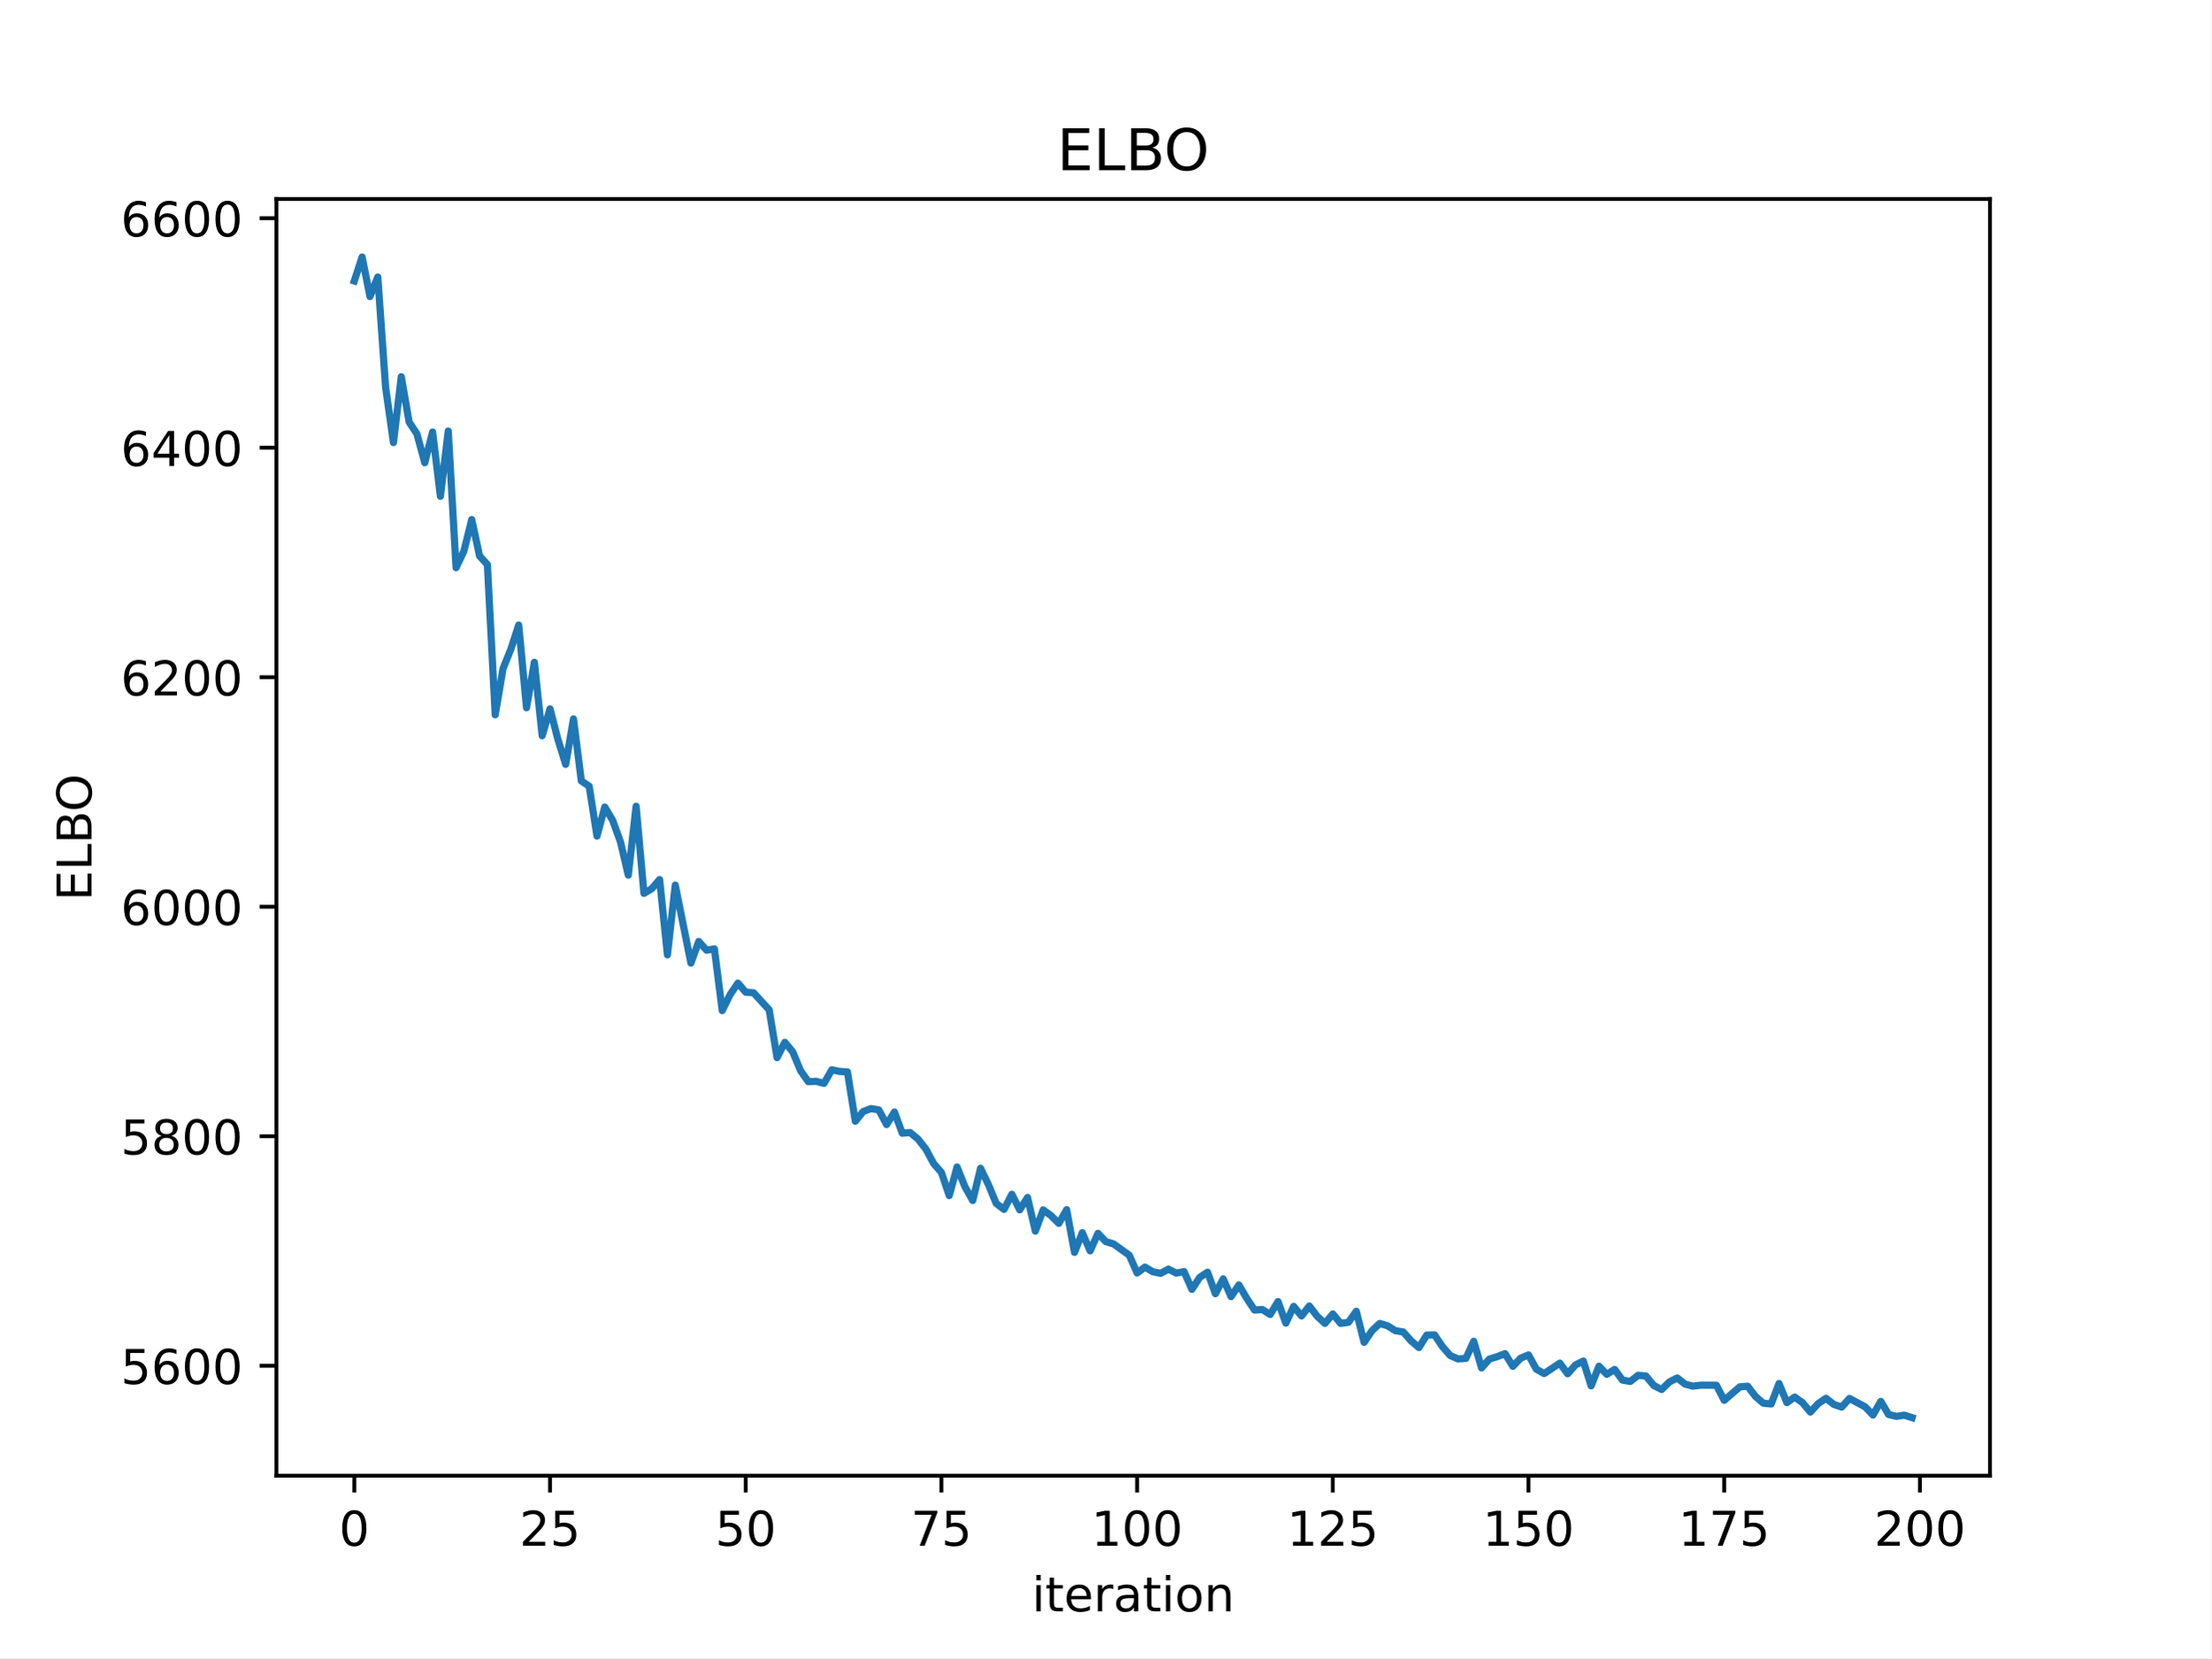
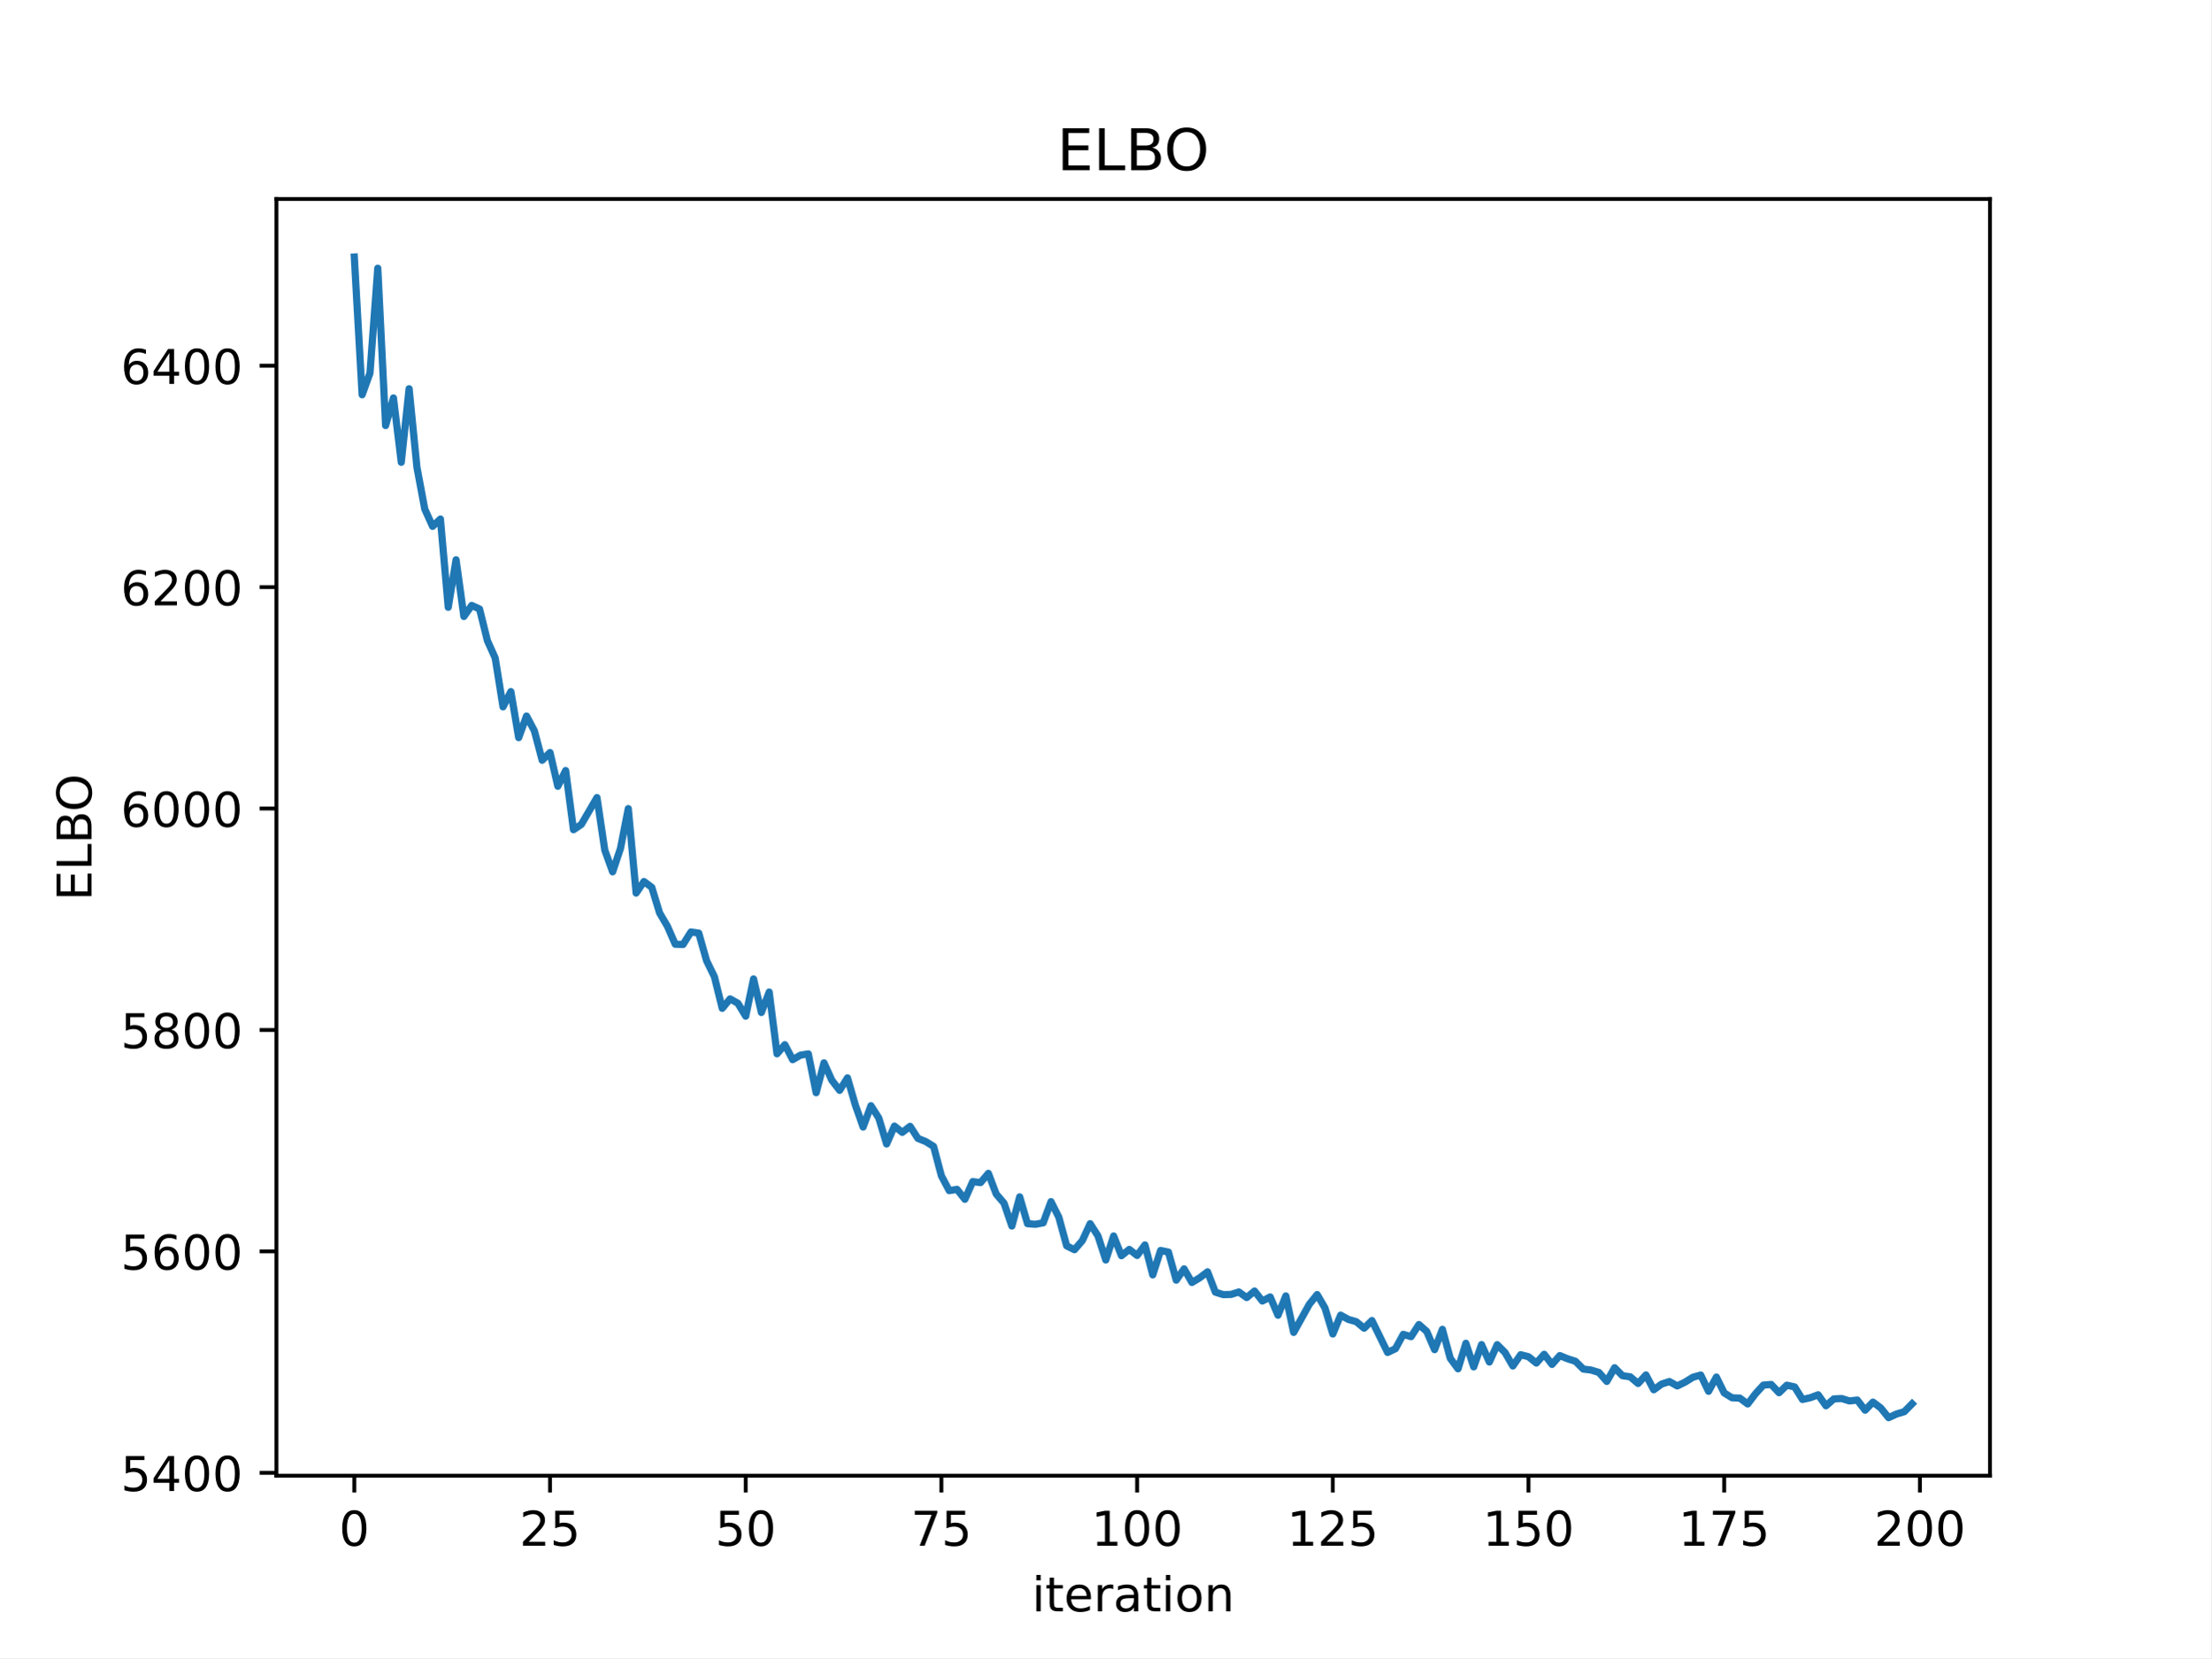
<svg xmlns="http://www.w3.org/2000/svg" xmlns:xlink="http://www.w3.org/1999/xlink" width="460.8pt" height="345.6pt" viewBox="0 0 460.8 345.6" version="1.1">
  <defs>
    <style type="text/css">*{stroke-linejoin: round; stroke-linecap: butt}</style>
  </defs>
  <g id="figure_1">
    <g id="patch_1">
      <path d="M 0 345.6  L 460.8 345.6  L 460.8 0  L 0 0  z " style="fill: #ffffff" />
    </g>
    <g id="axes_1">
      <g id="patch_2">
        <path d="M 57.6 307.584  L 414.72 307.584  L 414.72 41.472  L 57.6 41.472  z " style="fill: #ffffff" />
      </g>
      <g id="matplotlib.axis_1">
        <g id="xtick_1">
          <g id="line2d_1">
            <defs>
-               <path id="m1dc0c89820" d="M 0 0  L 0 3.5  " style="stroke: #000000; stroke-width: 0.8" />
+               <path id="md4ad6febe3" d="M 0 0  L 0 3.5  " style="stroke: #000000; stroke-width: 0.8" />
            </defs>
            <g>
-               <use xlink:href="#m1dc0c89820" x="73.833" y="307.584" style="stroke: #000000; stroke-width: 0.8" />
+               <use xlink:href="#md4ad6febe3" x="73.833" y="307.584" style="stroke: #000000; stroke-width: 0.8" />
            </g>
          </g>
          <g id="text_1">
            <g transform="translate(70.65148 322.1824) scale(0.1 -0.1)">
              <defs>
                <path id="DejaVuSans-30" d="M 2034 4250  Q 1547 4250 1301 3770  Q 1056 3291 1056 2328  Q 1056 1369 1301 889  Q 1547 409 2034 409  Q 2525 409 2770 889  Q 3016 1369 3016 2328  Q 3016 3291 2770 3770  Q 2525 4250 2034 4250  z M 2034 4750  Q 2819 4750 3233 4129  Q 3647 3509 3647 2328  Q 3647 1150 3233 529  Q 2819 -91 2034 -91  Q 1250 -91 836 529  Q 422 1150 422 2328  Q 422 3509 836 4129  Q 1250 4750 2034 4750  z " transform="scale(0.015625)" />
              </defs>
              <use xlink:href="#DejaVuSans-30" />
            </g>
          </g>
        </g>
        <g id="xtick_2">
          <g id="line2d_2">
            <g>
-               <use xlink:href="#m1dc0c89820" x="114.618" y="307.584" style="stroke: #000000; stroke-width: 0.8" />
+               <use xlink:href="#md4ad6febe3" x="114.618" y="307.584" style="stroke: #000000; stroke-width: 0.8" />
            </g>
          </g>
          <g id="text_2">
            <g transform="translate(108.256 322.1824) scale(0.1 -0.1)">
              <defs>
                <path id="DejaVuSans-32" d="M 1228 531  L 3431 531  L 3431 0  L 469 0  L 469 531  Q 828 903 1448 1529  Q 2069 2156 2228 2338  Q 2531 2678 2651 2914  Q 2772 3150 2772 3378  Q 2772 3750 2511 3984  Q 2250 4219 1831 4219  Q 1534 4219 1204 4116  Q 875 4013 500 3803  L 500 4441  Q 881 4594 1212 4672  Q 1544 4750 1819 4750  Q 2544 4750 2975 4387  Q 3406 4025 3406 3419  Q 3406 3131 3298 2873  Q 3191 2616 2906 2266  Q 2828 2175 2409 1742  Q 1991 1309 1228 531  z " transform="scale(0.015625)" />
                <path id="DejaVuSans-35" d="M 691 4666  L 3169 4666  L 3169 4134  L 1269 4134  L 1269 2991  Q 1406 3038 1543 3061  Q 1681 3084 1819 3084  Q 2600 3084 3056 2656  Q 3513 2228 3513 1497  Q 3513 744 3044 326  Q 2575 -91 1722 -91  Q 1428 -91 1123 -41  Q 819 9 494 109  L 494 744  Q 775 591 1075 516  Q 1375 441 1709 441  Q 2250 441 2565 725  Q 2881 1009 2881 1497  Q 2881 1984 2565 2268  Q 2250 2553 1709 2553  Q 1456 2553 1204 2497  Q 953 2441 691 2322  L 691 4666  z " transform="scale(0.015625)" />
              </defs>
              <use xlink:href="#DejaVuSans-32" />
              <use xlink:href="#DejaVuSans-35" transform="translate(63.62305 0)" />
            </g>
          </g>
        </g>
        <g id="xtick_3">
          <g id="line2d_3">
            <g>
-               <use xlink:href="#m1dc0c89820" x="155.404" y="307.584" style="stroke: #000000; stroke-width: 0.8" />
+               <use xlink:href="#md4ad6febe3" x="155.404" y="307.584" style="stroke: #000000; stroke-width: 0.8" />
            </g>
          </g>
          <g id="text_3">
            <g transform="translate(149.0417 322.1824) scale(0.1 -0.1)">
              <use xlink:href="#DejaVuSans-35" />
              <use xlink:href="#DejaVuSans-30" transform="translate(63.62305 0)" />
            </g>
          </g>
        </g>
        <g id="xtick_4">
          <g id="line2d_4">
            <g>
-               <use xlink:href="#m1dc0c89820" x="196.19" y="307.584" style="stroke: #000000; stroke-width: 0.8" />
+               <use xlink:href="#md4ad6febe3" x="196.19" y="307.584" style="stroke: #000000; stroke-width: 0.8" />
            </g>
          </g>
          <g id="text_4">
            <g transform="translate(189.8275 322.1824) scale(0.1 -0.1)">
              <defs>
                <path id="DejaVuSans-37" d="M 525 4666  L 3525 4666  L 3525 4397  L 1831 0  L 1172 0  L 2766 4134  L 525 4134  L 525 4666  z " transform="scale(0.015625)" />
              </defs>
              <use xlink:href="#DejaVuSans-37" />
              <use xlink:href="#DejaVuSans-35" transform="translate(63.62305 0)" />
            </g>
          </g>
        </g>
        <g id="xtick_5">
          <g id="line2d_5">
            <g>
-               <use xlink:href="#m1dc0c89820" x="236.976" y="307.584" style="stroke: #000000; stroke-width: 0.8" />
+               <use xlink:href="#md4ad6febe3" x="236.976" y="307.584" style="stroke: #000000; stroke-width: 0.8" />
            </g>
          </g>
          <g id="text_5">
            <g transform="translate(227.432 322.1824) scale(0.1 -0.1)">
              <defs>
                <path id="DejaVuSans-31" d="M 794 531  L 1825 531  L 1825 4091  L 703 3866  L 703 4441  L 1819 4666  L 2450 4666  L 2450 531  L 3481 531  L 3481 0  L 794 0  L 794 531  z " transform="scale(0.015625)" />
              </defs>
              <use xlink:href="#DejaVuSans-31" />
              <use xlink:href="#DejaVuSans-30" transform="translate(63.62305 0)" />
              <use xlink:href="#DejaVuSans-30" transform="translate(127.2461 0)" />
            </g>
          </g>
        </g>
        <g id="xtick_6">
          <g id="line2d_6">
            <g>
-               <use xlink:href="#m1dc0c89820" x="277.761" y="307.584" style="stroke: #000000; stroke-width: 0.8" />
+               <use xlink:href="#md4ad6febe3" x="277.761" y="307.584" style="stroke: #000000; stroke-width: 0.8" />
            </g>
          </g>
          <g id="text_6">
            <g transform="translate(268.2177 322.1824) scale(0.1 -0.1)">
              <use xlink:href="#DejaVuSans-31" />
              <use xlink:href="#DejaVuSans-32" transform="translate(63.62305 0)" />
              <use xlink:href="#DejaVuSans-35" transform="translate(127.2461 0)" />
            </g>
          </g>
        </g>
        <g id="xtick_7">
          <g id="line2d_7">
            <g>
-               <use xlink:href="#m1dc0c89820" x="318.547" y="307.584" style="stroke: #000000; stroke-width: 0.8" />
+               <use xlink:href="#md4ad6febe3" x="318.547" y="307.584" style="stroke: #000000; stroke-width: 0.8" />
            </g>
          </g>
          <g id="text_7">
            <g transform="translate(309.0035 322.1824) scale(0.1 -0.1)">
              <use xlink:href="#DejaVuSans-31" />
              <use xlink:href="#DejaVuSans-35" transform="translate(63.62305 0)" />
              <use xlink:href="#DejaVuSans-30" transform="translate(127.2461 0)" />
            </g>
          </g>
        </g>
        <g id="xtick_8">
          <g id="line2d_8">
            <g>
-               <use xlink:href="#m1dc0c89820" x="359.333" y="307.584" style="stroke: #000000; stroke-width: 0.8" />
+               <use xlink:href="#md4ad6febe3" x="359.333" y="307.584" style="stroke: #000000; stroke-width: 0.8" />
            </g>
          </g>
          <g id="text_8">
            <g transform="translate(349.7892 322.1824) scale(0.1 -0.1)">
              <use xlink:href="#DejaVuSans-31" />
              <use xlink:href="#DejaVuSans-37" transform="translate(63.62305 0)" />
              <use xlink:href="#DejaVuSans-35" transform="translate(127.2461 0)" />
            </g>
          </g>
        </g>
        <g id="xtick_9">
          <g id="line2d_9">
            <g>
-               <use xlink:href="#m1dc0c89820" x="400.119" y="307.584" style="stroke: #000000; stroke-width: 0.8" />
+               <use xlink:href="#md4ad6febe3" x="400.119" y="307.584" style="stroke: #000000; stroke-width: 0.8" />
            </g>
          </g>
          <g id="text_9">
            <g transform="translate(390.575 322.1824) scale(0.1 -0.1)">
              <use xlink:href="#DejaVuSans-32" />
              <use xlink:href="#DejaVuSans-30" transform="translate(63.62305 0)" />
              <use xlink:href="#DejaVuSans-30" transform="translate(127.2461 0)" />
            </g>
          </g>
        </g>
        <g id="text_10">
          <g transform="translate(215.0373 335.8606) scale(0.1 -0.1)">
            <defs>
              <path id="DejaVuSans-69" d="M 603 3500  L 1178 3500  L 1178 0  L 603 0  L 603 3500  z M 603 4863  L 1178 4863  L 1178 4134  L 603 4134  L 603 4863  z " transform="scale(0.015625)" />
              <path id="DejaVuSans-74" d="M 1172 4494  L 1172 3500  L 2356 3500  L 2356 3053  L 1172 3053  L 1172 1153  Q 1172 725 1289 603  Q 1406 481 1766 481  L 2356 481  L 2356 0  L 1766 0  Q 1100 0 847 248  Q 594 497 594 1153  L 594 3053  L 172 3053  L 172 3500  L 594 3500  L 594 4494  L 1172 4494  z " transform="scale(0.015625)" />
              <path id="DejaVuSans-65" d="M 3597 1894  L 3597 1613  L 953 1613  Q 991 1019 1311 708  Q 1631 397 2203 397  Q 2534 397 2845 478  Q 3156 559 3463 722  L 3463 178  Q 3153 47 2828 -22  Q 2503 -91 2169 -91  Q 1331 -91 842 396  Q 353 884 353 1716  Q 353 2575 817 3079  Q 1281 3584 2069 3584  Q 2775 3584 3186 3129  Q 3597 2675 3597 1894  z M 3022 2063  Q 3016 2534 2758 2815  Q 2500 3097 2075 3097  Q 1594 3097 1305 2825  Q 1016 2553 972 2059  L 3022 2063  z " transform="scale(0.015625)" />
              <path id="DejaVuSans-72" d="M 2631 2963  Q 2534 3019 2420 3045  Q 2306 3072 2169 3072  Q 1681 3072 1420 2755  Q 1159 2438 1159 1844  L 1159 0  L 581 0  L 581 3500  L 1159 3500  L 1159 2956  Q 1341 3275 1631 3429  Q 1922 3584 2338 3584  Q 2397 3584 2469 3576  Q 2541 3569 2628 3553  L 2631 2963  z " transform="scale(0.015625)" />
              <path id="DejaVuSans-61" d="M 2194 1759  Q 1497 1759 1228 1600  Q 959 1441 959 1056  Q 959 750 1161 570  Q 1363 391 1709 391  Q 2188 391 2477 730  Q 2766 1069 2766 1631  L 2766 1759  L 2194 1759  z M 3341 1997  L 3341 0  L 2766 0  L 2766 531  Q 2569 213 2275 61  Q 1981 -91 1556 -91  Q 1019 -91 701 211  Q 384 513 384 1019  Q 384 1609 779 1909  Q 1175 2209 1959 2209  L 2766 2209  L 2766 2266  Q 2766 2663 2505 2880  Q 2244 3097 1772 3097  Q 1472 3097 1187 3025  Q 903 2953 641 2809  L 641 3341  Q 956 3463 1253 3523  Q 1550 3584 1831 3584  Q 2591 3584 2966 3190  Q 3341 2797 3341 1997  z " transform="scale(0.015625)" />
              <path id="DejaVuSans-6f" d="M 1959 3097  Q 1497 3097 1228 2736  Q 959 2375 959 1747  Q 959 1119 1226 758  Q 1494 397 1959 397  Q 2419 397 2687 759  Q 2956 1122 2956 1747  Q 2956 2369 2687 2733  Q 2419 3097 1959 3097  z M 1959 3584  Q 2709 3584 3137 3096  Q 3566 2609 3566 1747  Q 3566 888 3137 398  Q 2709 -91 1959 -91  Q 1206 -91 779 398  Q 353 888 353 1747  Q 353 2609 779 3096  Q 1206 3584 1959 3584  z " transform="scale(0.015625)" />
              <path id="DejaVuSans-6e" d="M 3513 2113  L 3513 0  L 2938 0  L 2938 2094  Q 2938 2591 2744 2837  Q 2550 3084 2163 3084  Q 1697 3084 1428 2787  Q 1159 2491 1159 1978  L 1159 0  L 581 0  L 581 3500  L 1159 3500  L 1159 2956  Q 1366 3272 1645 3428  Q 1925 3584 2291 3584  Q 2894 3584 3203 3211  Q 3513 2838 3513 2113  z " transform="scale(0.015625)" />
            </defs>
            <use xlink:href="#DejaVuSans-69" />
            <use xlink:href="#DejaVuSans-74" transform="translate(27.7832 0)" />
            <use xlink:href="#DejaVuSans-65" transform="translate(66.99219 0)" />
            <use xlink:href="#DejaVuSans-72" transform="translate(128.5156 0)" />
            <use xlink:href="#DejaVuSans-61" transform="translate(169.6289 0)" />
            <use xlink:href="#DejaVuSans-74" transform="translate(230.9082 0)" />
            <use xlink:href="#DejaVuSans-69" transform="translate(270.1172 0)" />
            <use xlink:href="#DejaVuSans-6f" transform="translate(297.9004 0)" />
            <use xlink:href="#DejaVuSans-6e" transform="translate(359.082 0)" />
          </g>
        </g>
      </g>
      <g id="matplotlib.axis_2">
        <g id="ytick_1">
          <g id="line2d_10">
            <defs>
-               <path id="m5adf1d749b" d="M 0 0  L -3.5 0  " style="stroke: #000000; stroke-width: 0.8" />
+               <path id="m12fdceb936" d="M 0 0  L -3.5 0  " style="stroke: #000000; stroke-width: 0.8" />
            </defs>
            <g>
-               <use xlink:href="#m5adf1d749b" x="57.6" y="284.671" style="stroke: #000000; stroke-width: 0.8" />
+               <use xlink:href="#m12fdceb936" x="57.6" y="306.981" style="stroke: #000000; stroke-width: 0.8" />
            </g>
          </g>
          <g id="text_11">
-             <g transform="translate(25.15 288.4698) scale(0.1 -0.1)">
+             <g transform="translate(25.15 310.7801) scale(0.1 -0.1)">
+               <defs>
+                 <path id="DejaVuSans-34" d="M 2419 4116  L 825 1625  L 2419 1625  L 2419 4116  z M 2253 4666  L 3047 4666  L 3047 1625  L 3713 1625  L 3713 1100  L 3047 1100  L 3047 0  L 2419 0  L 2419 1100  L 313 1100  L 313 1709  L 2253 4666  z " transform="scale(0.015625)" />
+               </defs>
+               <use xlink:href="#DejaVuSans-35" />
+               <use xlink:href="#DejaVuSans-34" transform="translate(63.62305 0)" />
+               <use xlink:href="#DejaVuSans-30" transform="translate(127.2461 0)" />
+               <use xlink:href="#DejaVuSans-30" transform="translate(190.8691 0)" />
+             </g>
+           </g>
+         </g>
+         <g id="ytick_2">
+           <g id="line2d_11">
+             <g>
+               <use xlink:href="#m12fdceb936" x="57.6" y="260.829" style="stroke: #000000; stroke-width: 0.8" />
+             </g>
+           </g>
+           <g id="text_12">
+             <g transform="translate(25.15 264.628) scale(0.1 -0.1)">
              <defs>
                <path id="DejaVuSans-36" d="M 2113 2584  Q 1688 2584 1439 2293  Q 1191 2003 1191 1497  Q 1191 994 1439 701  Q 1688 409 2113 409  Q 2538 409 2786 701  Q 3034 994 3034 1497  Q 3034 2003 2786 2293  Q 2538 2584 2113 2584  z M 3366 4563  L 3366 3988  Q 3128 4100 2886 4159  Q 2644 4219 2406 4219  Q 1781 4219 1451 3797  Q 1122 3375 1075 2522  Q 1259 2794 1537 2939  Q 1816 3084 2150 3084  Q 2853 3084 3261 2657  Q 3669 2231 3669 1497  Q 3669 778 3244 343  Q 2819 -91 2113 -91  Q 1303 -91 875 529  Q 447 1150 447 2328  Q 447 3434 972 4092  Q 1497 4750 2381 4750  Q 2619 4750 2861 4703  Q 3103 4656 3366 4563  z " transform="scale(0.015625)" />
              </defs>
              <use xlink:href="#DejaVuSans-35" />
              <use xlink:href="#DejaVuSans-36" transform="translate(63.62305 0)" />
              <use xlink:href="#DejaVuSans-30" transform="translate(127.2461 0)" />
              <use xlink:href="#DejaVuSans-30" transform="translate(190.8691 0)" />
            </g>
          </g>
        </g>
-         <g id="ytick_2">
-           <g id="line2d_11">
-             <g>
-               <use xlink:href="#m5adf1d749b" x="57.6" y="236.831" style="stroke: #000000; stroke-width: 0.8" />
-             </g>
-           </g>
-           <g id="text_12">
-             <g transform="translate(25.15 240.6301) scale(0.1 -0.1)">
+         <g id="ytick_3">
+           <g id="line2d_12">
+             <g>
+               <use xlink:href="#m12fdceb936" x="57.6" y="214.677" style="stroke: #000000; stroke-width: 0.8" />
+             </g>
+           </g>
+           <g id="text_13">
+             <g transform="translate(25.15 218.4759) scale(0.1 -0.1)">
              <defs>
                <path id="DejaVuSans-38" d="M 2034 2216  Q 1584 2216 1326 1975  Q 1069 1734 1069 1313  Q 1069 891 1326 650  Q 1584 409 2034 409  Q 2484 409 2743 651  Q 3003 894 3003 1313  Q 3003 1734 2745 1975  Q 2488 2216 2034 2216  z M 1403 2484  Q 997 2584 770 2862  Q 544 3141 544 3541  Q 544 4100 942 4425  Q 1341 4750 2034 4750  Q 2731 4750 3128 4425  Q 3525 4100 3525 3541  Q 3525 3141 3298 2862  Q 3072 2584 2669 2484  Q 3125 2378 3379 2068  Q 3634 1759 3634 1313  Q 3634 634 3220 271  Q 2806 -91 2034 -91  Q 1263 -91 848 271  Q 434 634 434 1313  Q 434 1759 690 2068  Q 947 2378 1403 2484  z M 1172 3481  Q 1172 3119 1398 2916  Q 1625 2713 2034 2713  Q 2441 2713 2670 2916  Q 2900 3119 2900 3481  Q 2900 3844 2670 4047  Q 2441 4250 2034 4250  Q 1625 4250 1398 4047  Q 1172 3844 1172 3481  z " transform="scale(0.015625)" />
              </defs>
              <use xlink:href="#DejaVuSans-35" />
              <use xlink:href="#DejaVuSans-38" transform="translate(63.62305 0)" />
              <use xlink:href="#DejaVuSans-30" transform="translate(127.2461 0)" />
              <use xlink:href="#DejaVuSans-30" transform="translate(190.8691 0)" />
            </g>
          </g>
        </g>
-         <g id="ytick_3">
-           <g id="line2d_12">
-             <g>
-               <use xlink:href="#m5adf1d749b" x="57.6" y="188.991" style="stroke: #000000; stroke-width: 0.8" />
-             </g>
-           </g>
-           <g id="text_13">
-             <g transform="translate(25.15 192.7903) scale(0.1 -0.1)">
+         <g id="ytick_4">
+           <g id="line2d_13">
+             <g>
+               <use xlink:href="#m12fdceb936" x="57.6" y="168.525" style="stroke: #000000; stroke-width: 0.8" />
+             </g>
+           </g>
+           <g id="text_14">
+             <g transform="translate(25.15 172.3238) scale(0.1 -0.1)">
              <use xlink:href="#DejaVuSans-36" />
              <use xlink:href="#DejaVuSans-30" transform="translate(63.62305 0)" />
              <use xlink:href="#DejaVuSans-30" transform="translate(127.2461 0)" />
              <use xlink:href="#DejaVuSans-30" transform="translate(190.8691 0)" />
            </g>
          </g>
        </g>
-         <g id="ytick_4">
-           <g id="line2d_13">
-             <g>
-               <use xlink:href="#m5adf1d749b" x="57.6" y="141.151" style="stroke: #000000; stroke-width: 0.8" />
-             </g>
-           </g>
-           <g id="text_14">
-             <g transform="translate(25.15 144.9506) scale(0.1 -0.1)">
+         <g id="ytick_5">
+           <g id="line2d_14">
+             <g>
+               <use xlink:href="#m12fdceb936" x="57.6" y="122.373" style="stroke: #000000; stroke-width: 0.8" />
+             </g>
+           </g>
+           <g id="text_15">
+             <g transform="translate(25.15 126.1718) scale(0.1 -0.1)">
              <use xlink:href="#DejaVuSans-36" />
              <use xlink:href="#DejaVuSans-32" transform="translate(63.62305 0)" />
              <use xlink:href="#DejaVuSans-30" transform="translate(127.2461 0)" />
              <use xlink:href="#DejaVuSans-30" transform="translate(190.8691 0)" />
            </g>
          </g>
        </g>
-         <g id="ytick_5">
-           <g id="line2d_14">
-             <g>
-               <use xlink:href="#m5adf1d749b" x="57.6" y="93.312" style="stroke: #000000; stroke-width: 0.8" />
-             </g>
-           </g>
-           <g id="text_15">
-             <g transform="translate(25.15 97.11087) scale(0.1 -0.1)">
-               <defs>
-                 <path id="DejaVuSans-34" d="M 2419 4116  L 825 1625  L 2419 1625  L 2419 4116  z M 2253 4666  L 3047 4666  L 3047 1625  L 3713 1625  L 3713 1100  L 3047 1100  L 3047 0  L 2419 0  L 2419 1100  L 313 1100  L 313 1709  L 2253 4666  z " transform="scale(0.015625)" />
-               </defs>
+         <g id="ytick_6">
+           <g id="line2d_15">
+             <g>
+               <use xlink:href="#m12fdceb936" x="57.6" y="76.22" style="stroke: #000000; stroke-width: 0.8" />
+             </g>
+           </g>
+           <g id="text_16">
+             <g transform="translate(25.15 80.01971) scale(0.1 -0.1)">
              <use xlink:href="#DejaVuSans-36" />
              <use xlink:href="#DejaVuSans-34" transform="translate(63.62305 0)" />
-               <use xlink:href="#DejaVuSans-30" transform="translate(127.2461 0)" />
-               <use xlink:href="#DejaVuSans-30" transform="translate(190.8691 0)" />
-             </g>
-           </g>
-         </g>
-         <g id="ytick_6">
-           <g id="line2d_15">
-             <g>
-               <use xlink:href="#m5adf1d749b" x="57.6" y="45.472" style="stroke: #000000; stroke-width: 0.8" />
-             </g>
-           </g>
-           <g id="text_16">
-             <g transform="translate(25.15 49.27114) scale(0.1 -0.1)">
-               <use xlink:href="#DejaVuSans-36" />
-               <use xlink:href="#DejaVuSans-36" transform="translate(63.62305 0)" />
              <use xlink:href="#DejaVuSans-30" transform="translate(127.2461 0)" />
              <use xlink:href="#DejaVuSans-30" transform="translate(190.8691 0)" />
            </g>
          </g>
        </g>
        <g id="text_17">
          <g transform="translate(19.07031 187.7522) rotate(-90) scale(0.1 -0.1)">
            <defs>
              <path id="DejaVuSans-45" d="M 628 4666  L 3578 4666  L 3578 4134  L 1259 4134  L 1259 2753  L 3481 2753  L 3481 2222  L 1259 2222  L 1259 531  L 3634 531  L 3634 0  L 628 0  L 628 4666  z " transform="scale(0.015625)" />
              <path id="DejaVuSans-4c" d="M 628 4666  L 1259 4666  L 1259 531  L 3531 531  L 3531 0  L 628 0  L 628 4666  z " transform="scale(0.015625)" />
              <path id="DejaVuSans-42" d="M 1259 2228  L 1259 519  L 2272 519  Q 2781 519 3026 730  Q 3272 941 3272 1375  Q 3272 1813 3026 2020  Q 2781 2228 2272 2228  L 1259 2228  z M 1259 4147  L 1259 2741  L 2194 2741  Q 2656 2741 2882 2914  Q 3109 3088 3109 3444  Q 3109 3797 2882 3972  Q 2656 4147 2194 4147  L 1259 4147  z M 628 4666  L 2241 4666  Q 2963 4666 3353 4366  Q 3744 4066 3744 3513  Q 3744 3084 3544 2831  Q 3344 2578 2956 2516  Q 3422 2416 3680 2098  Q 3938 1781 3938 1306  Q 3938 681 3513 340  Q 3088 0 2303 0  L 628 0  L 628 4666  z " transform="scale(0.015625)" />
              <path id="DejaVuSans-4f" d="M 2522 4238  Q 1834 4238 1429 3725  Q 1025 3213 1025 2328  Q 1025 1447 1429 934  Q 1834 422 2522 422  Q 3209 422 3611 934  Q 4013 1447 4013 2328  Q 4013 3213 3611 3725  Q 3209 4238 2522 4238  z M 2522 4750  Q 3503 4750 4090 4092  Q 4678 3434 4678 2328  Q 4678 1225 4090 567  Q 3503 -91 2522 -91  Q 1538 -91 948 565  Q 359 1222 359 2328  Q 359 3434 948 4092  Q 1538 4750 2522 4750  z " transform="scale(0.015625)" />
            </defs>
            <use xlink:href="#DejaVuSans-45" />
            <use xlink:href="#DejaVuSans-4c" transform="translate(63.18359 0)" />
            <use xlink:href="#DejaVuSans-42" transform="translate(118.8965 0)" />
            <use xlink:href="#DejaVuSans-4f" transform="translate(185.75 0)" />
          </g>
        </g>
      </g>
      <g id="line2d_16">
-         <path d="M 73.833 58.559  L 75.464 53.568  L 77.096 61.809  L 78.727 57.736  L 80.358 80.745  L 81.99 92.244  L 83.621 78.518  L 85.253 87.958  L 86.884 90.438  L 88.516 96.442  L 90.147 90.048  L 91.778 103.443  L 93.41 89.836  L 95.041 118.32  L 96.673 114.868  L 98.304 108.288  L 99.936 115.88  L 101.567 117.672  L 103.198 148.992  L 104.83 139.341  L 106.461 135.309  L 108.093 130.277  L 109.724 147.519  L 111.356 138.043  L 112.987 153.35  L 114.618 147.742  L 116.25 154.061  L 117.881 159.313  L 119.513 149.848  L 121.144 162.768  L 122.776 163.861  L 124.407 174.268  L 126.038 168.209  L 127.67 170.975  L 129.301 175.484  L 130.933 182.409  L 132.564 168.045  L 134.196 186.206  L 135.827 185.23  L 137.458 183.317  L 139.09 199.019  L 140.721 184.484  L 143.984 200.739  L 145.616 196.228  L 147.247 198.053  L 148.879 197.784  L 150.51 210.641  L 152.141 207.328  L 153.773 204.911  L 155.404 206.799  L 157.036 206.924  L 160.299 210.49  L 161.93 220.452  L 163.561 217.253  L 165.193 219.222  L 166.824 223.145  L 168.456 225.458  L 170.087 225.382  L 171.719 225.814  L 173.35 222.979  L 174.981 223.324  L 176.613 223.428  L 178.244 233.711  L 179.876 231.686  L 181.507 231.066  L 183.139 231.342  L 184.77 234.398  L 186.401 231.779  L 188.033 236.199  L 189.664 236.056  L 191.296 237.4  L 192.927 239.466  L 194.559 242.493  L 196.19 244.381  L 197.821 249.205  L 199.453 243.236  L 201.084 247.334  L 202.716 250.229  L 204.347 243.508  L 205.979 246.893  L 207.61 250.832  L 209.241 252.074  L 210.873 248.923  L 212.504 252.172  L 214.136 249.59  L 215.767 256.609  L 217.399 252.183  L 219.03 253.376  L 220.661 254.994  L 222.293 252.137  L 223.924 261.035  L 225.556 256.929  L 227.187 260.724  L 228.819 257.066  L 230.45 258.799  L 232.081 259.277  L 235.344 261.636  L 236.976 265.335  L 238.607 264.101  L 240.239 265.073  L 241.87 265.411  L 243.501 264.526  L 245.133 265.357  L 246.764 265.046  L 248.396 268.743  L 250.027 266.234  L 251.659 265.169  L 253.29 269.648  L 254.921 266.557  L 256.553 270.265  L 258.184 267.823  L 259.816 270.602  L 261.447 273.057  L 263.079 272.944  L 264.71 273.987  L 266.341 271.28  L 267.973 275.785  L 269.604 272.292  L 271.236 274.284  L 272.867 272.218  L 274.499 274.346  L 276.13 275.842  L 277.761 273.866  L 279.393 275.844  L 281.024 275.604  L 282.656 273.309  L 284.287 279.793  L 285.919 277.367  L 287.55 275.846  L 289.181 276.347  L 290.813 277.365  L 292.444 277.621  L 294.076 279.482  L 295.707 280.872  L 297.339 278.273  L 298.97 278.232  L 300.601 280.675  L 302.233 282.537  L 303.864 283.252  L 305.496 283.135  L 307.127 279.566  L 308.759 285.116  L 310.39 283.27  L 312.021 282.772  L 313.653 282.144  L 315.284 284.788  L 316.916 283.079  L 318.547 282.409  L 320.179 285.38  L 321.81 286.299  L 325.073 284.12  L 326.704 286.344  L 328.336 284.496  L 329.967 283.693  L 331.599 288.855  L 333.23 284.76  L 334.862 286.45  L 336.493 285.43  L 338.124 287.663  L 339.756 287.94  L 341.387 286.658  L 343.019 286.807  L 344.65 288.78  L 346.282 289.621  L 347.913 288.037  L 349.544 287.213  L 351.176 288.495  L 352.807 288.922  L 354.439 288.715  L 357.702 288.727  L 359.333 291.869  L 362.596 289.062  L 364.227 288.938  L 365.859 291.079  L 367.49 292.478  L 369.122 292.636  L 370.753 288.366  L 372.384 292.344  L 374.016 291.196  L 375.647 292.355  L 377.279 294.321  L 378.91 292.557  L 380.542 291.449  L 382.173 292.721  L 383.804 293.286  L 385.436 291.48  L 388.699 293.237  L 390.33 294.938  L 391.962 292.096  L 393.593 294.826  L 395.224 295.221  L 396.856 294.967  L 398.487 295.488  L 398.487 295.488  " clip-path="url(#p32530c375d)" style="fill: none; stroke: #1f77b4; stroke-width: 1.5; stroke-linecap: square" />
+         <path d="M 73.833 53.568  L 75.464 82.279  L 77.096 77.765  L 78.727 55.902  L 80.358 88.7  L 81.99 82.94  L 83.621 96.353  L 85.253 81.023  L 86.884 97.383  L 88.516 106.103  L 90.147 109.71  L 91.778 108.179  L 93.41 126.574  L 95.041 116.677  L 96.673 128.491  L 98.304 126.186  L 99.936 126.934  L 101.567 133.518  L 103.198 137.159  L 104.83 147.334  L 106.461 144.151  L 108.093 153.749  L 109.724 149.242  L 111.356 152.312  L 112.987 158.461  L 114.618 156.849  L 116.25 163.886  L 117.881 160.603  L 119.513 172.943  L 121.144 171.836  L 124.407 166.237  L 126.038 177.209  L 127.67 181.715  L 129.301 176.853  L 130.933 168.537  L 132.564 186.143  L 134.196 183.737  L 135.827 184.951  L 137.458 190.288  L 139.09 193.067  L 140.721 196.811  L 142.353 196.853  L 143.984 194.255  L 145.616 194.482  L 147.247 200.237  L 148.879 203.578  L 150.51 210.173  L 152.141 208.2  L 153.773 209.104  L 155.404 211.807  L 157.036 204.038  L 158.667 211.033  L 160.299 206.779  L 161.93 219.651  L 163.561 217.747  L 165.193 220.873  L 166.824 219.924  L 168.456 219.663  L 170.087 227.759  L 171.719 221.532  L 173.35 225.152  L 174.981 227.26  L 176.613 224.663  L 178.244 230.293  L 179.876 234.909  L 181.507 230.466  L 183.139 233.027  L 184.77 238.446  L 186.401 234.712  L 188.033 236.03  L 189.664 234.761  L 191.296 237.279  L 192.927 237.939  L 194.559 238.947  L 196.19 245.089  L 197.821 248.166  L 199.453 247.906  L 201.084 249.976  L 202.716 246.286  L 204.347 246.497  L 205.979 244.567  L 207.61 248.874  L 209.241 250.779  L 210.873 255.549  L 212.504 249.468  L 214.136 255.052  L 215.767 255.183  L 217.399 254.879  L 219.03 250.461  L 220.661 253.706  L 222.293 259.675  L 223.924 260.48  L 225.556 258.582  L 227.187 255.058  L 228.819 257.601  L 230.45 262.626  L 232.081 257.616  L 233.713 261.73  L 235.344 260.417  L 236.976 261.682  L 238.607 259.487  L 240.239 265.735  L 241.87 260.642  L 243.501 260.973  L 245.133 266.829  L 246.764 264.472  L 248.396 267.314  L 250.027 266.331  L 251.659 265.09  L 253.29 269.333  L 254.921 269.841  L 256.553 269.8  L 258.184 269.287  L 259.816 270.46  L 261.447 269.095  L 263.079 271.179  L 264.71 270.321  L 266.341 274.138  L 267.973 270.109  L 269.604 277.719  L 272.867 271.856  L 274.499 269.826  L 276.13 272.627  L 277.761 278.048  L 279.393 274.121  L 281.024 275.018  L 282.656 275.485  L 284.287 276.845  L 285.919 275.246  L 289.181 281.9  L 290.813 281.115  L 292.444 278.125  L 294.076 278.61  L 295.707 276.069  L 297.339 277.515  L 298.97 281.313  L 300.601 277.081  L 302.233 283.102  L 303.864 285.306  L 305.496 279.985  L 307.127 284.904  L 308.759 280.258  L 310.39 283.892  L 312.021 280.275  L 313.653 281.906  L 315.284 284.722  L 316.916 282.366  L 318.547 282.785  L 320.179 284.105  L 321.81 282.275  L 323.441 284.386  L 325.073 282.544  L 326.704 283.219  L 328.336 283.738  L 329.967 285.362  L 331.599 285.564  L 333.23 286.067  L 334.862 287.93  L 336.493 285.082  L 338.124 286.738  L 339.756 286.982  L 341.387 288.367  L 343.019 286.581  L 344.65 289.676  L 346.282 288.486  L 347.913 287.959  L 349.544 288.875  L 351.176 288.079  L 352.807 287.066  L 354.439 286.604  L 356.07 289.996  L 357.702 287.023  L 359.333 290.337  L 360.964 291.346  L 362.596 291.419  L 364.227 292.633  L 365.859 290.488  L 367.49 288.7  L 369.122 288.563  L 370.753 290.287  L 372.384 288.717  L 374.016 289.082  L 375.647 291.699  L 377.279 291.327  L 378.91 290.719  L 380.542 293.013  L 382.173 291.576  L 383.804 291.501  L 385.436 292.003  L 387.067 291.815  L 388.699 293.932  L 390.33 292.244  L 391.962 293.469  L 393.593 295.488  L 395.224 294.734  L 396.856 294.241  L 398.487 292.593  L 398.487 292.593  " clip-path="url(#p64373cb2f1)" style="fill: none; stroke: #1f77b4; stroke-width: 1.5; stroke-linecap: square" />
      </g>
      <g id="patch_3">
        <path d="M 57.6 307.584  L 57.6 41.472  " style="fill: none; stroke: #000000; stroke-width: 0.8; stroke-linejoin: miter; stroke-linecap: square" />
      </g>
      <g id="patch_4">
        <path d="M 414.72 307.584  L 414.72 41.472  " style="fill: none; stroke: #000000; stroke-width: 0.8; stroke-linejoin: miter; stroke-linecap: square" />
      </g>
      <g id="patch_5">
        <path d="M 57.6 307.584  L 414.72 307.584  " style="fill: none; stroke: #000000; stroke-width: 0.8; stroke-linejoin: miter; stroke-linecap: square" />
      </g>
      <g id="patch_6">
        <path d="M 57.6 41.472  L 414.72 41.472  " style="fill: none; stroke: #000000; stroke-width: 0.8; stroke-linejoin: miter; stroke-linecap: square" />
      </g>
      <g id="text_18">
        <g transform="translate(220.2909 35.472) scale(0.12 -0.12)">
          <use xlink:href="#DejaVuSans-45" />
          <use xlink:href="#DejaVuSans-4c" transform="translate(63.18359 0)" />
          <use xlink:href="#DejaVuSans-42" transform="translate(118.8965 0)" />
          <use xlink:href="#DejaVuSans-4f" transform="translate(185.75 0)" />
        </g>
      </g>
    </g>
  </g>
  <defs>
-     <clipPath id="p32530c375d">
+     <clipPath id="p64373cb2f1">
      <rect x="57.6" y="41.472" width="357.12" height="266.112" />
    </clipPath>
  </defs>
</svg>
